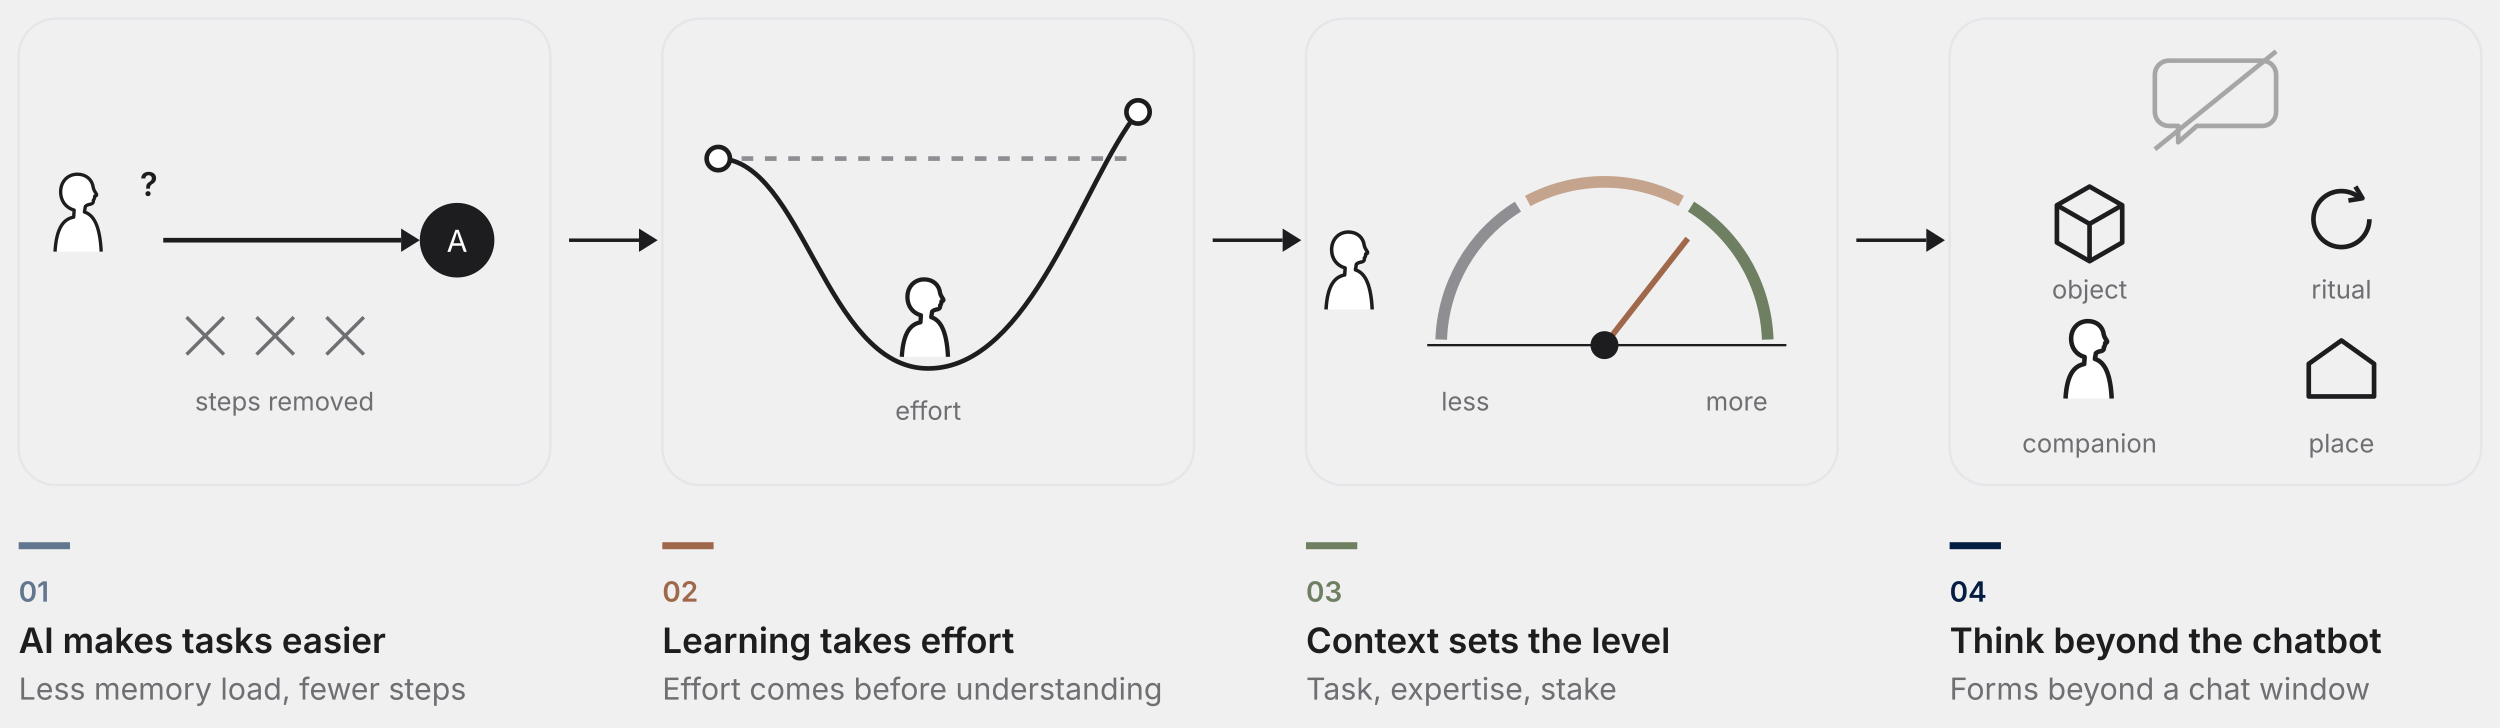
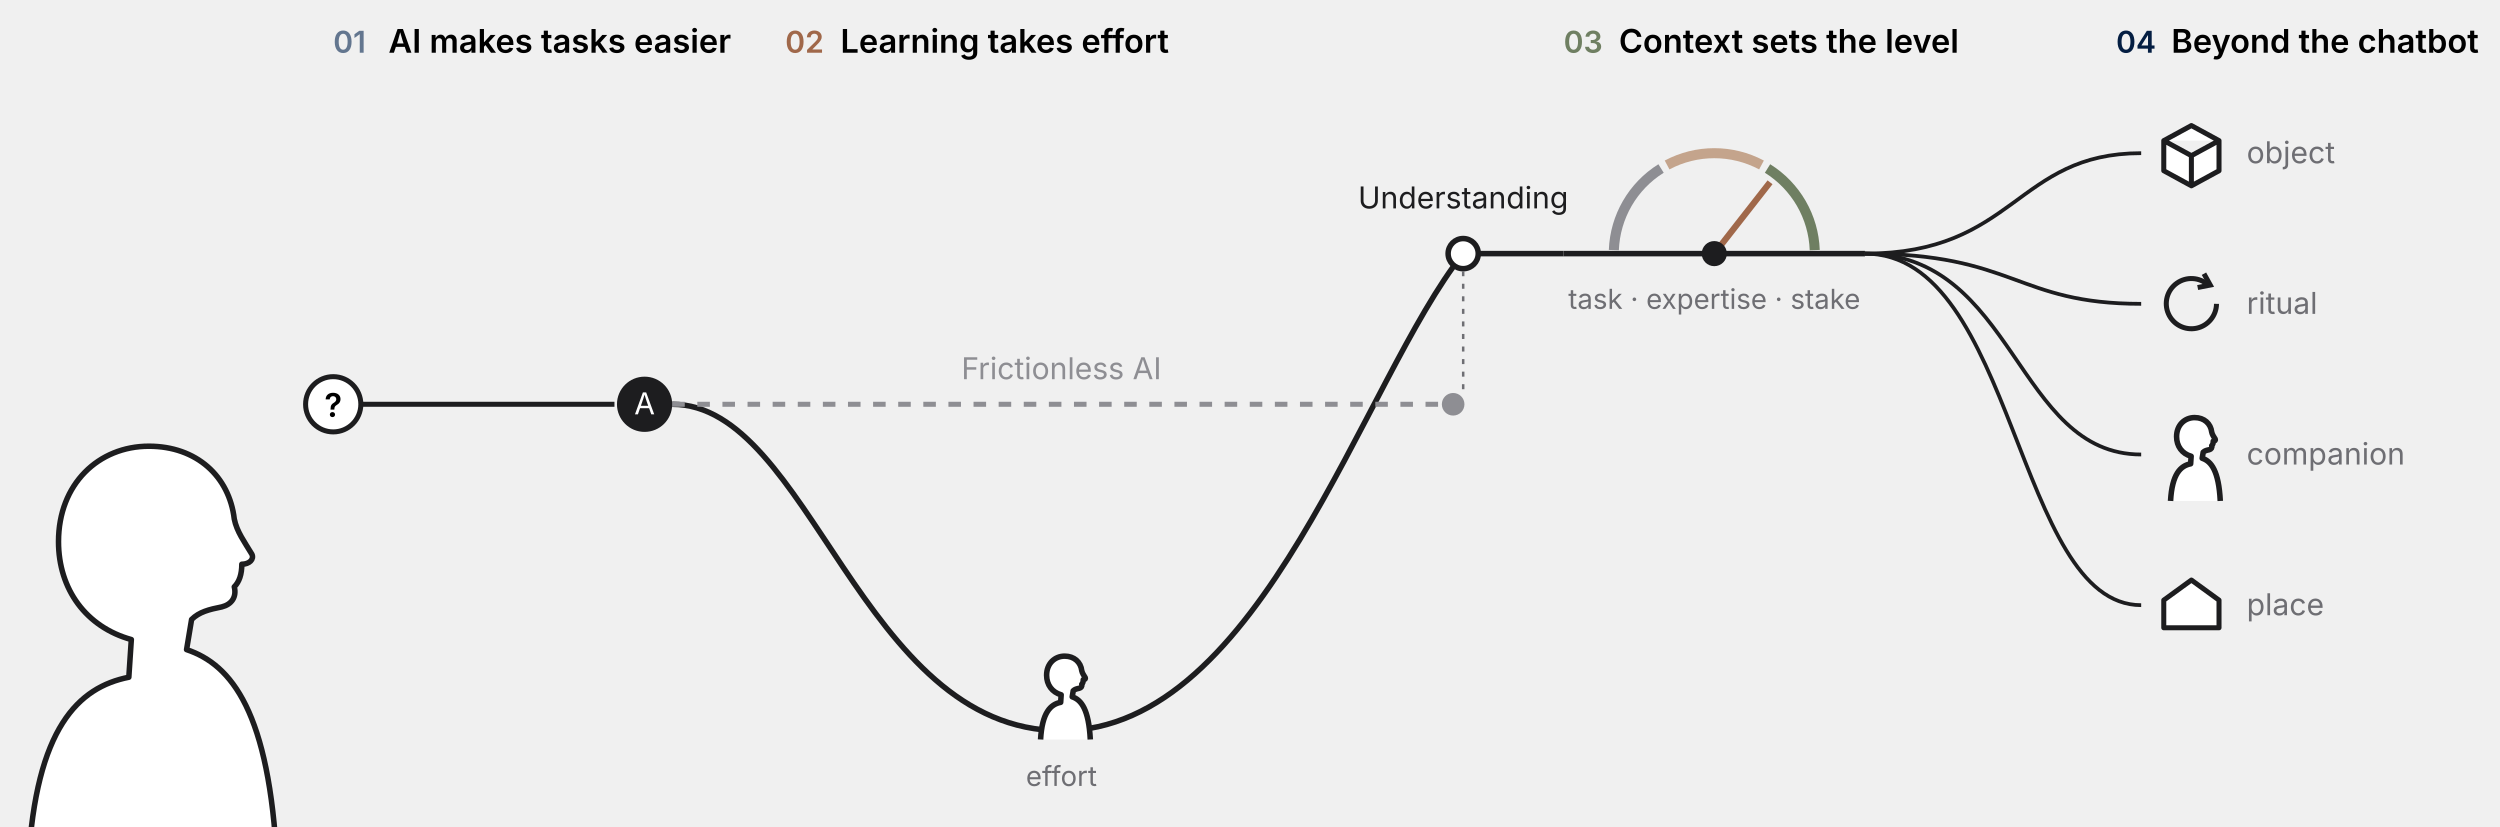
- <svg xmlns="http://www.w3.org/2000/svg" viewBox="-8 52 1072 312" font-size="12" font-family="-apple-system, BlinkMacSystemFont, 'SF Pro Text', 'Helvetica Neue', Inter, Arial, sans-serif">
+ <svg xmlns="http://www.w3.org/2000/svg" viewBox="17.3 9 995.6 329" font-family="-apple-system, BlinkMacSystemFont, 'SF Pro Text', 'Helvetica Neue', Inter, Arial, sans-serif">
  <defs>
    <path id="pf" d="M70 470 C76 362 110 330 150 322 L152 292 C116 282 94 252 94 214 C94 168 126 138 166 138 C204 138 230 162 234 196 C236 206 242 214 248 224 C250 228 246 232 240 232 C240 240 238 246 234 250 C236 258 232 264 224 266 C214 268 206 270 200 276 L196 300 C232 312 262 350 268 470" />
  </defs>
-   <g transform="translate(0 60)">
-     <rect x="0" y="0" width="228" height="200" fill="none" stroke="#e5e5ea" rx="16" />
-     <g transform="translate(8.6 52.9) scale(0.1)">
-       <use href="#pf" fill="#fff" stroke="#1d1d1f" stroke-width="14.4" stroke-linejoin="round" />
+   <g transform="translate(-6.4 117.7) scale(0.5)">
+     <use href="#pf" fill="#fff" stroke="#1d1d1f" stroke-width="4.4" stroke-linejoin="round" />
+   </g>
+   <circle cx="150" cy="170" r="11" fill="#fff" stroke="#1d1d1f" stroke-width="2" />
+   <text x="150" y="175" text-anchor="middle" font-size="13" font-weight="600">?</text>
+   <line x1="161" y1="170" x2="262" y2="170" stroke="#1d1d1f" stroke-width="2" />
+   <circle cx="274" cy="170" r="11" fill="#1d1d1f" />
+   <text x="274" y="174" text-anchor="middle" font-size="12" fill="#fff">A</text>
+   <path d="M285 170 C340 170, 360 300, 440 300 S 560 160, 600 110" fill="none" stroke="#1d1d1f" stroke-width="2.2" />
+   <line x1="285" y1="170" x2="590" y2="170" stroke="#8e8e93" stroke-width="2" stroke-dasharray="5 5" />
+   <circle cx="596" cy="170" r="4.5" fill="#8e8e93" />
+   <text x="440" y="160" text-anchor="middle" font-size="12" fill="#8e8e93">Frictionless AI</text>
+   <circle cx="600" cy="110" r="6" fill="#fff" stroke="#1d1d1f" stroke-width="2.2" />
+   <text x="600" y="92" text-anchor="middle" font-size="12" fill="#1d1d1f">Understanding</text>
+   <g transform="translate(424.7 256.5) scale(0.1)">
+     <use href="#pf" fill="#fff" stroke="#1d1d1f" stroke-width="22.1" stroke-linejoin="round" />
+   </g>
+   <text x="440" y="322" text-anchor="middle" font-size="11" fill="#6e6e73">effort</text>
+   <line x1="600" y1="117" x2="600" y2="164" stroke="#6e6e73" stroke-width="1" stroke-dasharray="2 3" />
+   <line x1="606" y1="110" x2="640" y2="110" stroke="#1d1d1f" stroke-width="2.2" />
+   <line x1="640" y1="110" x2="760" y2="110" stroke="#1d1d1f" stroke-width="2.2" />
+   <path d="M660 108.6 A40 40 0 0 1 678.8 76.1" fill="none" stroke="#8e8e93" stroke-width="4" />
+   <path d="M681.2 74.7 A40 40 0 0 1 718.8 74.7" fill="none" stroke="#c4a48c" stroke-width="4" />
+   <path d="M721.2 76.1 A40 40 0 0 1 740 108.6" fill="none" stroke="#6f7f62" stroke-width="4" />
+   <line x1="700" y1="110" x2="722.2" y2="81.6" stroke="#a0684a" stroke-width="2.5" />
+   <circle cx="700" cy="110" r="5" fill="#1d1d1f" />
+   <text x="700" y="132" text-anchor="middle" font-size="11" fill="#6e6e73">task · expertise · stake</text>
+   <path d="M760 110 C820 110, 820 70, 870 70" fill="none" stroke="#1d1d1f" stroke-width="1.5" />
+   <g transform="translate(890 70)">
+     <path d="M-11 -5 l11 -6 l11 6 v12 l-11 6 l-11 -6z M-11 -5 l11 6 l11 -6 M0 1 v12" fill="#fff" stroke="#1d1d1f" stroke-width="2" stroke-linejoin="round" />
+   </g>
+   <text x="912" y="74" font-size="12" fill="#6e6e73">object</text>
+   <path d="M760 110 C820 110, 820 130, 870 130" fill="none" stroke="#1d1d1f" stroke-width="1.5" />
+   <g transform="translate(890 130)">
+     <path d="M10 0 a10 10 0 1 1 -3.3 -7.5" fill="none" stroke="#1d1d1f" stroke-width="2" />
+     <path d="M5 -12 l2.5 4.5 l-5 1" fill="none" stroke="#1d1d1f" stroke-width="2" />
+   </g>
+   <text x="912" y="134" font-size="12" fill="#6e6e73">ritual</text>
+   <path d="M760 110 C820 110, 820 190, 870 190" fill="none" stroke="#1d1d1f" stroke-width="1.5" />
+   <g transform="translate(890 190)">
+     <g transform="translate(-15.3 -28.5) scale(0.1)">
+       <use href="#pf" fill="#fff" stroke="#1d1d1f" stroke-width="22.1" stroke-linejoin="round" />
    </g>
-     <text x="52" y="76" font-size="14" font-weight="600" fill="#1d1d1f">?</text>
-     <circle cx="188" cy="95" r="16" fill="#1d1d1f" />
-     <text x="188" y="100" text-anchor="middle" font-size="13" fill="#fff">A</text>
-     <line x1="62" y1="95" x2="164" y2="95" stroke="#1d1d1f" stroke-width="2" />
-     <path d="M164 90 l8 5 l-8 5" fill="#1d1d1f" />
-     <path d="M72 128 l16 16 M88 128 l-16 16" stroke="#6e6e73" stroke-width="1.5" />
-     <path d="M102 128 l16 16 M118 128 l-16 16" stroke="#6e6e73" stroke-width="1.5" />
-     <path d="M132 128 l16 16 M148 128 l-16 16" stroke="#6e6e73" stroke-width="1.5" />
-     <text x="114" y="168" text-anchor="middle" font-size="11" fill="#6e6e73">steps removed</text>
-     <line x1="0" y1="226" x2="22" y2="226" stroke="#63768f" stroke-width="3" />
-     <text x="0" y="250" fill="#63768f" font-weight="600">01</text>
-     <text x="0" y="272" font-size="15" font-weight="600" fill="#1d1d1f">AI makes tasks easier</text>
-     <text x="0" y="292" font-size="13" fill="#6e6e73">Less memory load, fewer steps</text>
  </g>
-   <g transform="translate(276 60)">
-     <rect x="0" y="0" width="228" height="200" fill="none" stroke="#e5e5ea" rx="16" />
-     <line x1="24" y1="60" x2="204" y2="60" stroke="#8e8e93" stroke-width="2" stroke-dasharray="5 5" />
-     <path d="M24 60 C60 60, 70 150, 114 150 S 180 70, 204 40" fill="none" stroke="#1d1d1f" stroke-width="2" />
-     <circle cx="24" cy="60" r="5" fill="#fff" stroke="#1d1d1f" stroke-width="2" />
-     <circle cx="204" cy="40" r="5" fill="#fff" stroke="#1d1d1f" stroke-width="2" />
-     <g transform="translate(95.7 98) scale(0.1)">
-       <use href="#pf" fill="#fff" stroke="#1d1d1f" stroke-width="18.4" stroke-linejoin="round" />
-     </g>
-     <text x="114" y="172" text-anchor="middle" font-size="11" fill="#6e6e73">effort</text>
-     <line x1="0" y1="226" x2="22" y2="226" stroke="#a0684a" stroke-width="3" />
-     <text x="0" y="250" fill="#a0684a" font-weight="600">02</text>
-     <text x="0" y="272" font-size="15" font-weight="600" fill="#1d1d1f">Learning takes effort</text>
-     <text x="0" y="292" font-size="13" fill="#6e6e73">Effort comes before understanding</text>
+   <text x="912" y="194" font-size="12" fill="#6e6e73">companion</text>
+   <path d="M760 110 C820 110, 820 250, 870 250" fill="none" stroke="#1d1d1f" stroke-width="1.5" />
+   <g transform="translate(890 250)">
+     <path d="M-11 9 v-11 l11 -8 l11 8 v11z" fill="#fff" stroke="#1d1d1f" stroke-width="2" stroke-linejoin="round" />
  </g>
-   <g transform="translate(552 60)">
-     <rect x="0" y="0" width="228" height="200" fill="none" stroke="#e5e5ea" rx="16" />
-     <path d="M58 137.6 A70 70 0 0 1 90.9 80.6" fill="none" stroke="#8e8e93" stroke-width="5" />
-     <path d="M95.1 78.2 A70 70 0 0 1 160.9 78.2" fill="none" stroke="#c4a48c" stroke-width="5" />
-     <path d="M165.1 80.6 A70 70 0 0 1 198 137.6" fill="none" stroke="#6f7f62" stroke-width="5" />
-     <line x1="128" y1="140" x2="163.7" y2="94.3" stroke="#a0684a" stroke-width="2.5" />
-     <circle cx="128" cy="140" r="6" fill="#1d1d1f" />
-     <line x1="52" y1="140" x2="206" y2="140" stroke="#1d1d1f" />
-     <g transform="translate(1.6 77.7) scale(0.1)">
-       <use href="#pf" fill="#fff" stroke="#1d1d1f" stroke-width="15.1" stroke-linejoin="round" />
-     </g>
-     <text x="58" y="168" font-size="11" fill="#6e6e73">less</text>
-     <text x="198" y="168" text-anchor="end" font-size="11" fill="#6e6e73">more</text>
-     <line x1="0" y1="226" x2="22" y2="226" stroke="#6f7f62" stroke-width="3" />
-     <text x="0" y="250" fill="#6f7f62" font-weight="600">03</text>
-     <text x="0" y="272" font-size="15" font-weight="600" fill="#1d1d1f">Context sets the level</text>
-     <text x="0" y="292" font-size="13" fill="#6e6e73">Task, expertise, stake</text>
-   </g>
-   <g transform="translate(828 60)">
-     <rect x="0" y="0" width="228" height="200" fill="none" stroke="#e5e5ea" rx="16" />
-     <g opacity=".35">
-       <path d="M94 18 h40 a6 6 0 0 1 6 6 v16 a6 6 0 0 1 -6 6 h-28 l-8 7 v-7 h-4 a6 6 0 0 1 -6 -6 v-16 a6 6 0 0 1 6 -6z" fill="none" stroke="#1d1d1f" stroke-width="2" stroke-linejoin="round" />
-       <line x1="88" y1="56" x2="140" y2="14" stroke="#1d1d1f" stroke-width="2" />
-     </g>
-     <g transform="translate(60 86)">
-       <path d="M-14 -6 l14 -8 l14 8 v16 l-14 8 l-14 -8z M-14 -6 l14 8 l14 -8 M0 2 v16" fill="none" stroke="#1d1d1f" stroke-width="2" stroke-linejoin="round" />
-       <text x="0" y="34" text-anchor="middle" font-size="11" fill="#6e6e73">object</text>
-     </g>
-     <g transform="translate(168 86)">
-       <path d="M12 0 a12 12 0 1 1 -4 -9" fill="none" stroke="#1d1d1f" stroke-width="2" stroke-linejoin="round" />
-       <path d="M6 -14 l3 5 l-6 1" fill="none" stroke="#1d1d1f" stroke-width="2" stroke-linejoin="round" />
-       <text x="0" y="34" text-anchor="middle" font-size="11" fill="#6e6e73">ritual</text>
-     </g>
-     <g transform="translate(60 152)">
-       <g transform="translate(-17.3 -36.1) scale(0.1)">
-         <use href="#pf" fill="#fff" stroke="#1d1d1f" stroke-width="19.5" stroke-linejoin="round" />
-       </g>
-       <text x="0" y="34" text-anchor="middle" font-size="11" fill="#6e6e73">companion</text>
-     </g>
-     <g transform="translate(168 152)">
-       <path d="M-14 10 v-14 l14 -10 l14 10 v14z" fill="none" stroke="#1d1d1f" stroke-width="2" stroke-linejoin="round" />
-       <text x="0" y="34" text-anchor="middle" font-size="11" fill="#6e6e73">place</text>
-     </g>
-     <line x1="0" y1="226" x2="22" y2="226" stroke="#041e42" stroke-width="3" />
-     <text x="0" y="250" fill="#041e42" font-weight="600">04</text>
-     <text x="0" y="272" font-size="15" font-weight="600" fill="#1d1d1f">Think beyond the chatbot</text>
-     <text x="0" y="292" font-size="13" fill="#6e6e73">Forms beyond a chat window</text>
-   </g>
-   <line x1="236" y1="155" x2="266" y2="155" stroke="#1d1d1f" stroke-width="1.5" />
-   <path d="M266 150 l8 5 l-8 5" fill="#1d1d1f" />
-   <line x1="512" y1="155" x2="542" y2="155" stroke="#1d1d1f" stroke-width="1.5" />
-   <path d="M542 150 l8 5 l-8 5" fill="#1d1d1f" />
-   <line x1="788" y1="155" x2="818" y2="155" stroke="#1d1d1f" stroke-width="1.5" />
-   <path d="M818 150 l8 5 l-8 5" fill="#1d1d1f" />
+   <text x="912" y="254" font-size="12" fill="#6e6e73">place</text>
+   <text x="150" y="30" font-size="12" font-weight="600" fill="#63768f">01</text>
+   <text x="172" y="30" font-size="13" font-weight="600">AI makes tasks easier</text>
+   <text x="330" y="30" font-size="12" font-weight="600" fill="#a0684a">02</text>
+   <text x="352" y="30" font-size="13" font-weight="600">Learning takes effort</text>
+   <text x="640" y="30" font-size="12" font-weight="600" fill="#6f7f62">03</text>
+   <text x="662" y="30" font-size="13" font-weight="600">Context sets the level</text>
+   <text x="860" y="30" font-size="12" font-weight="600" fill="#041e42">04</text>
+   <text x="882" y="30" font-size="13" font-weight="600">Beyond the chatbot</text>
</svg>
